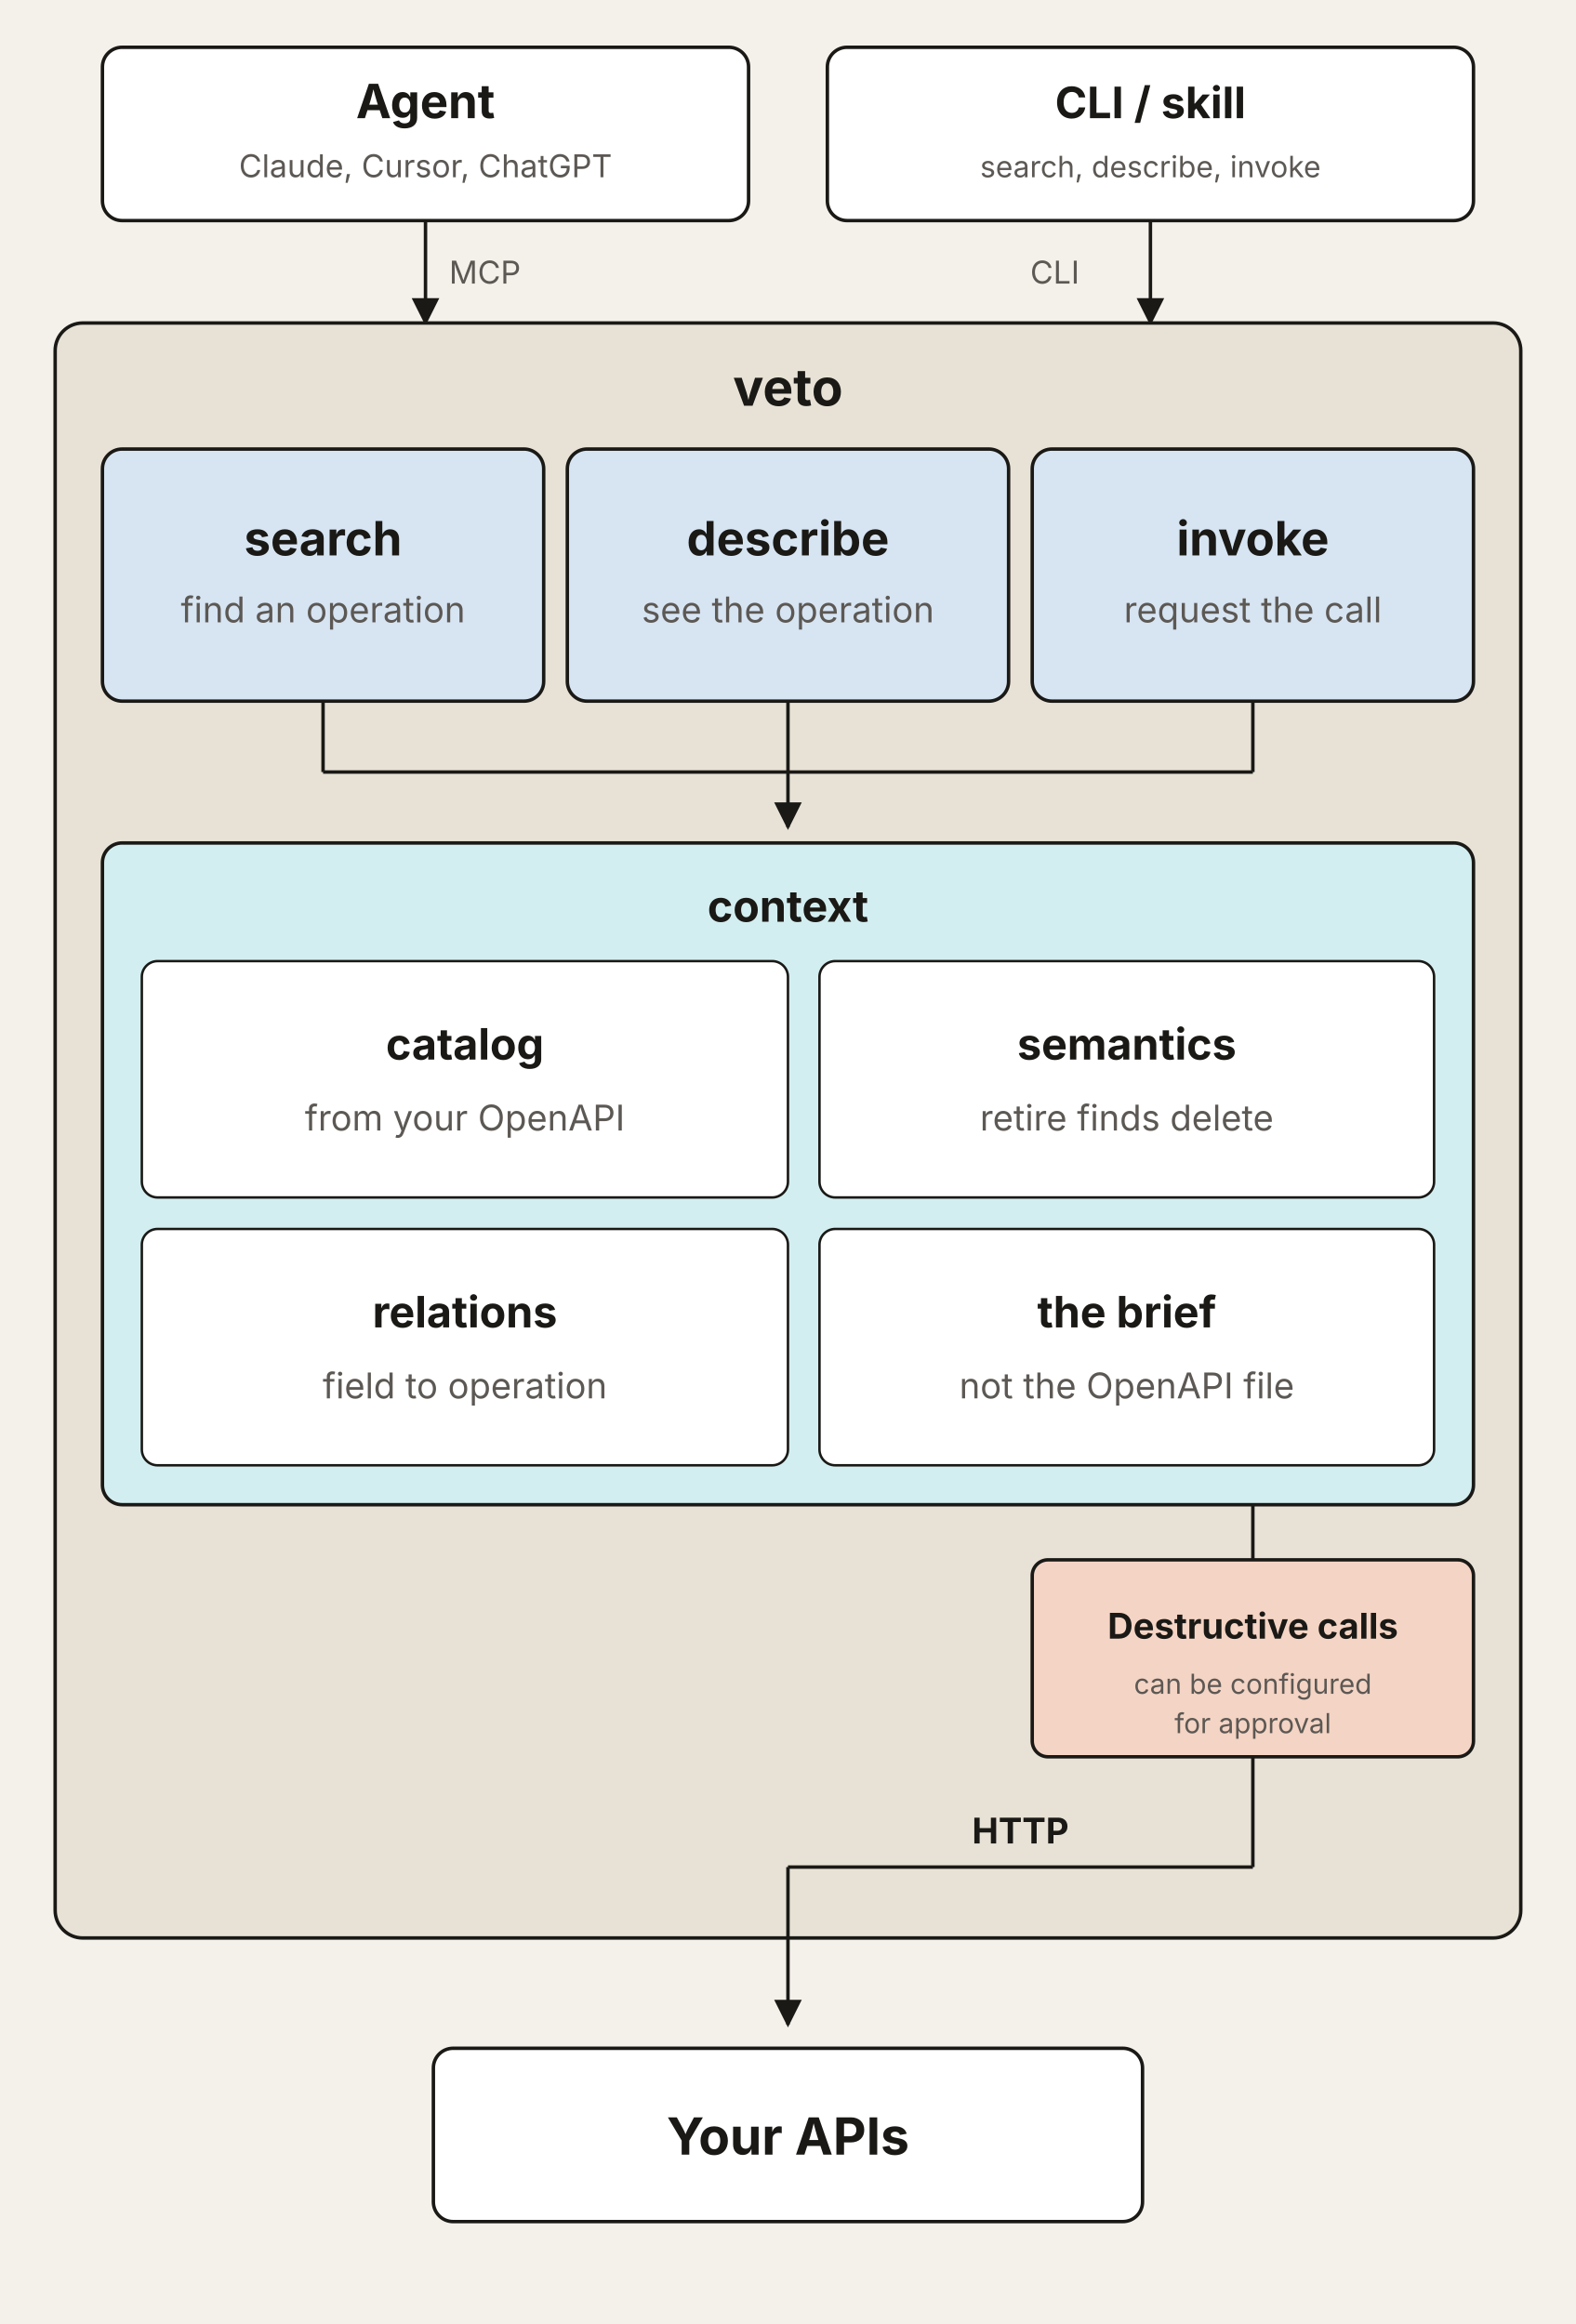
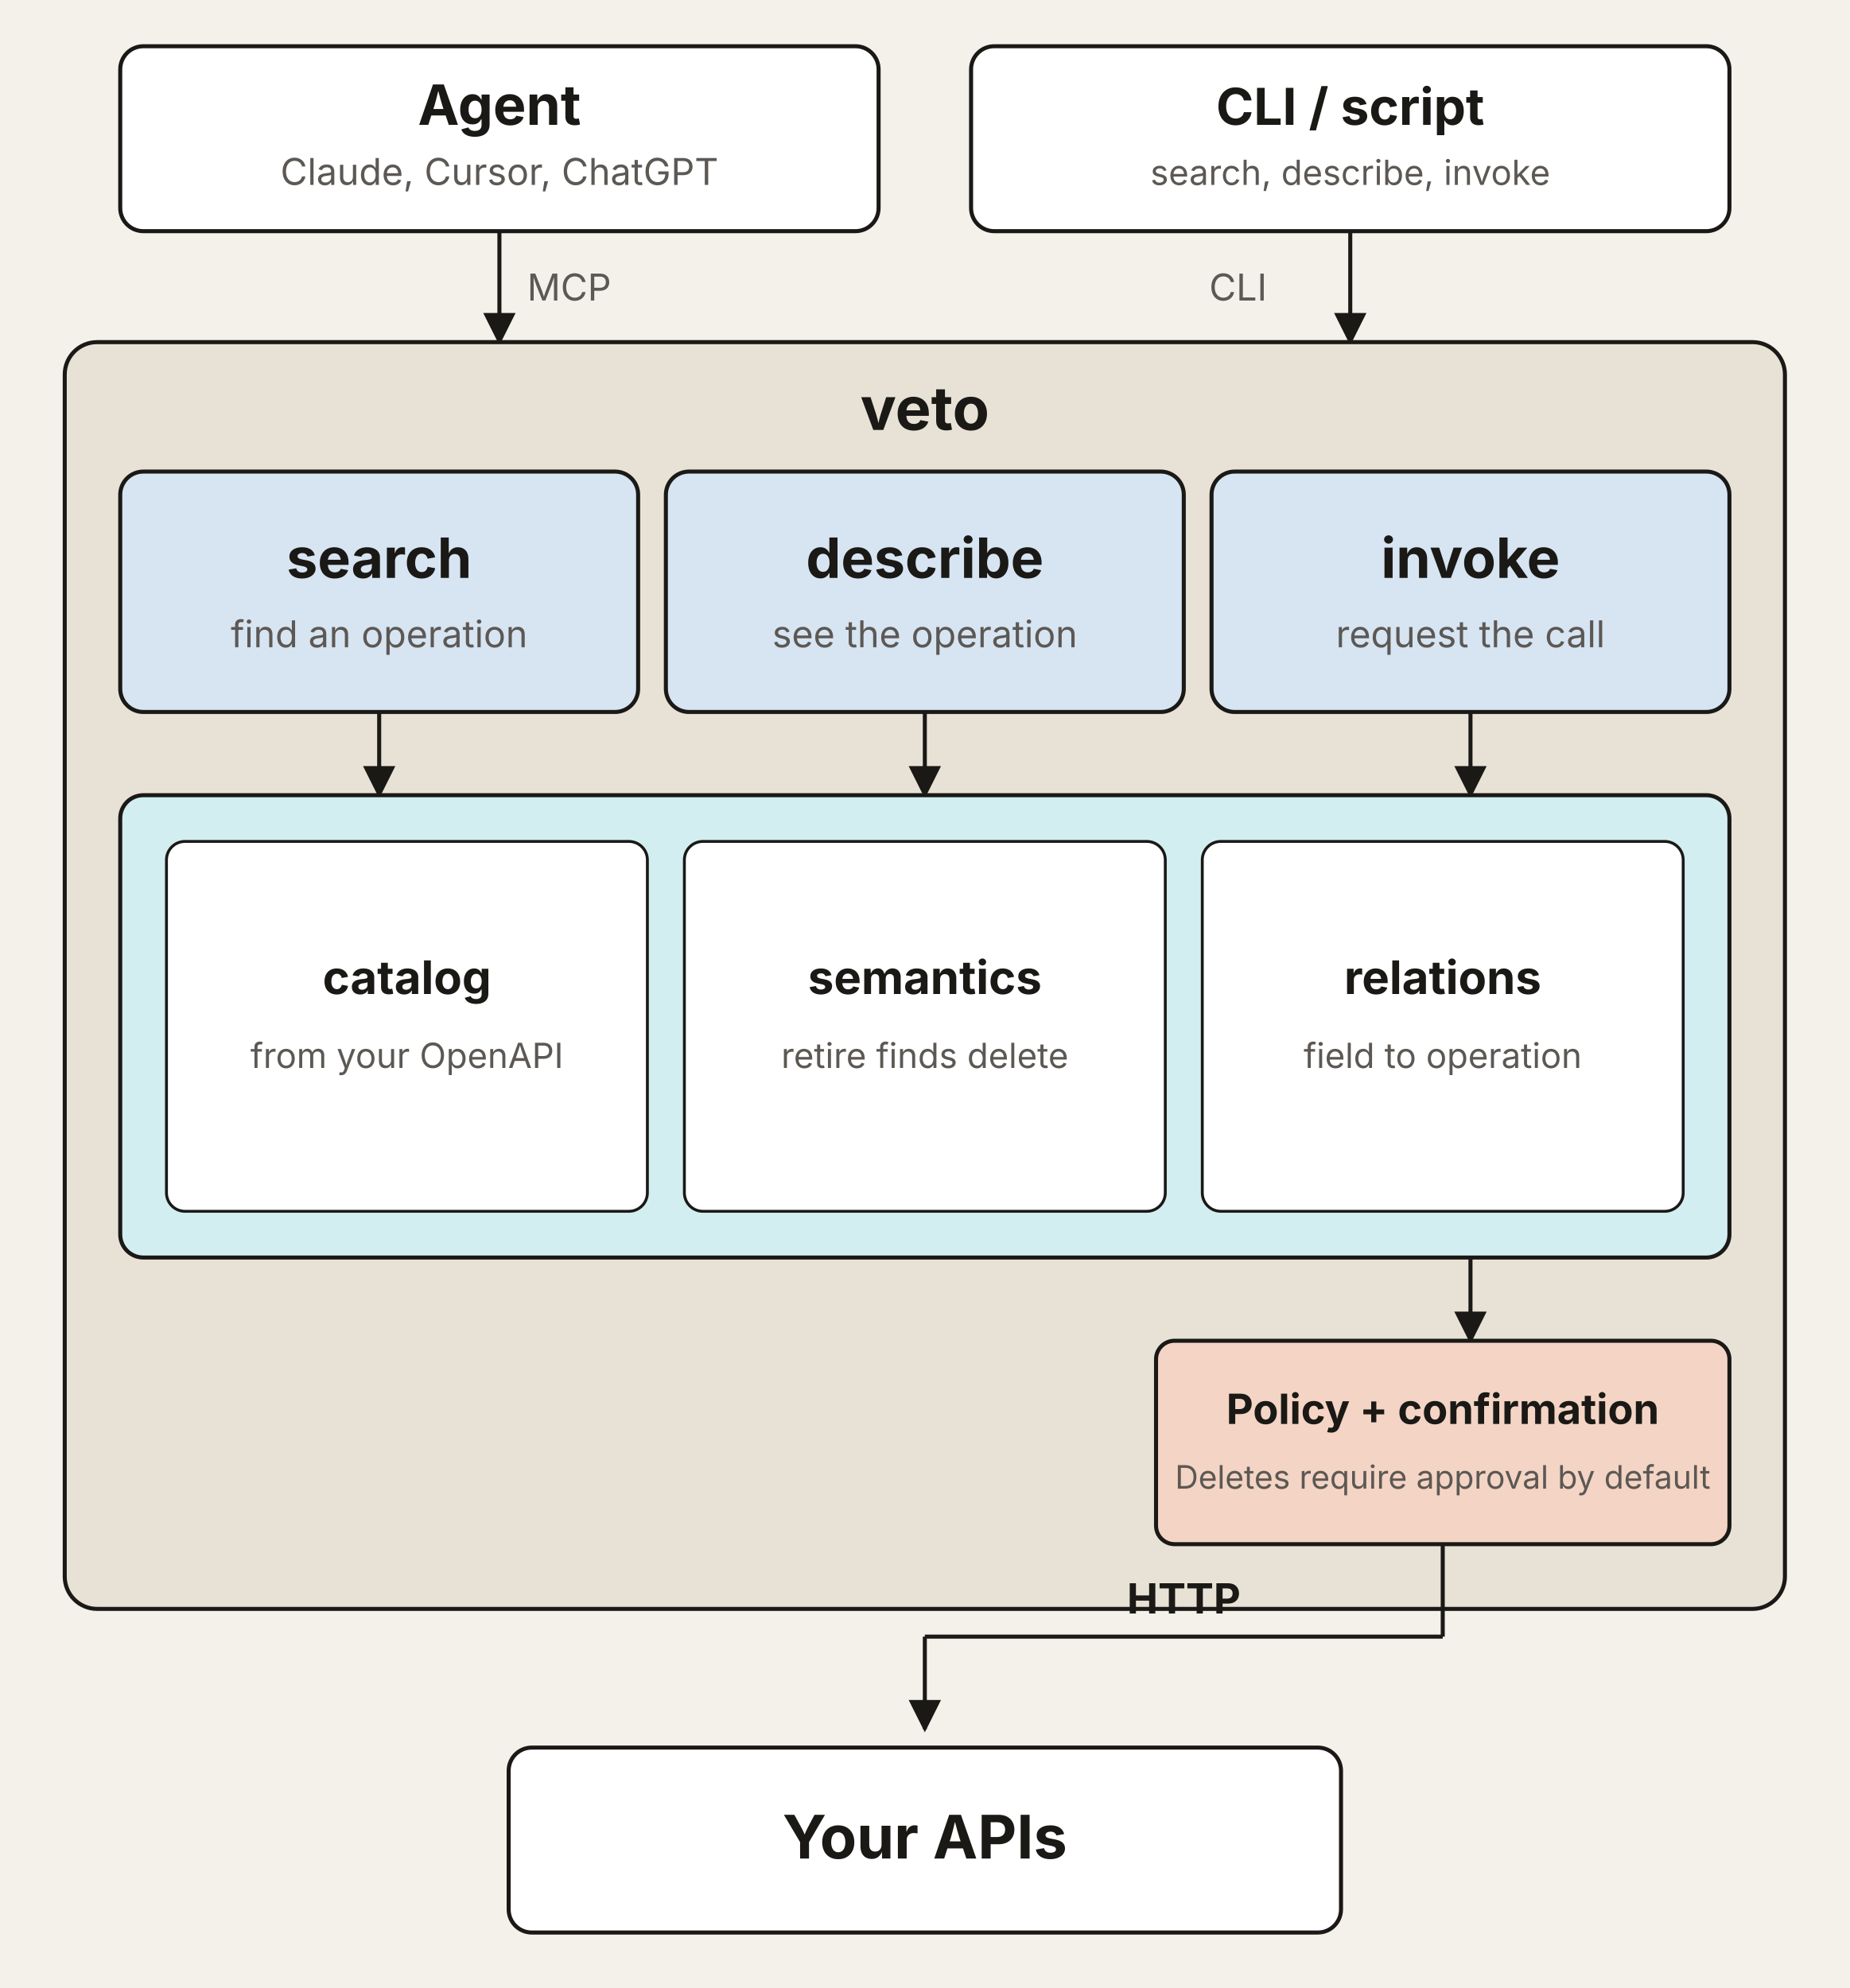
- <svg xmlns="http://www.w3.org/2000/svg" width="800" height="1180" viewBox="0 0 800 1180" role="img" aria-labelledby="veto-runtime-title">
+ <svg xmlns="http://www.w3.org/2000/svg" width="800" height="860" viewBox="0 0 800 860" role="img" aria-labelledby="veto-runtime-title">
  <defs>
    <marker id="veto-runtime-arrow" viewBox="0 0 10 10" refX="9" refY="5" markerWidth="8" markerHeight="8" orient="auto-start-reverse">
      <path d="M 0 0 L 10 5 L 0 10 z" fill="#1A1916" />
    </marker>
  </defs>
-   <rect width="800" height="1180" fill="#F4F1EA" />
+   <rect width="800" height="860" fill="#F4F1EA" />
  <g font-family="ui-sans-serif, system-ui, -apple-system, sans-serif" fill="#1A1916">
-     <rect x="52" y="24" width="328" height="88" rx="10" fill="#FFFFFF" stroke="#1A1916" stroke-width="1.75" />
-     <text x="216" y="60" text-anchor="middle" font-size="24" font-weight="650">Agent</text>
-     <text x="216" y="90" text-anchor="middle" font-size="16" fill="#5C5854">Claude, Cursor, ChatGPT</text>
-     <rect x="420" y="24" width="328" height="88" rx="10" fill="#FFFFFF" stroke="#1A1916" stroke-width="1.75" />
-     <text x="584" y="60" text-anchor="middle" font-size="22" font-weight="650">CLI / skill</text>
-     <text x="584" y="90" text-anchor="middle" font-size="15" fill="#5C5854">search, describe, invoke</text>
-     <line x1="216" y1="112" x2="216" y2="164" stroke="#1A1916" stroke-width="1.75" marker-end="url(#veto-runtime-arrow)" />
-     <line x1="584" y1="112" x2="584" y2="164" stroke="#1A1916" stroke-width="1.75" marker-end="url(#veto-runtime-arrow)" />
-     <text x="228" y="144" font-size="16" fill="#5C5854">MCP</text>
-     <text x="548" y="144" text-anchor="end" font-size="16" fill="#5C5854">CLI</text>
-     <rect x="28" y="164" width="744" height="820" rx="14" fill="#E8E2D6" stroke="#1A1916" stroke-width="1.75" />
-     <text x="400" y="206" text-anchor="middle" font-size="26" font-weight="650">veto</text>
-     <rect x="52" y="228" width="224" height="128" rx="10" fill="#D7E4F2" stroke="#1A1916" stroke-width="1.75" />
-     <text x="164" y="282" text-anchor="middle" font-size="24" font-weight="650">search</text>
-     <text x="164" y="316" text-anchor="middle" font-size="18" fill="#5C5854">find an operation</text>
-     <rect x="288" y="228" width="224" height="128" rx="10" fill="#D7E4F2" stroke="#1A1916" stroke-width="1.75" />
-     <text x="400" y="282" text-anchor="middle" font-size="24" font-weight="650">describe</text>
-     <text x="400" y="316" text-anchor="middle" font-size="18" fill="#5C5854">see the operation</text>
-     <rect x="524" y="228" width="224" height="128" rx="10" fill="#D7E4F2" stroke="#1A1916" stroke-width="1.75" />
-     <text x="636" y="282" text-anchor="middle" font-size="24" font-weight="650">invoke</text>
-     <text x="636" y="316" text-anchor="middle" font-size="18" fill="#5C5854">request the call</text>
-     <line x1="164" y1="356" x2="164" y2="392" stroke="#1A1916" stroke-width="1.75" />
-     <line x1="400" y1="356" x2="400" y2="392" stroke="#1A1916" stroke-width="1.75" />
-     <line x1="636" y1="356" x2="636" y2="392" stroke="#1A1916" stroke-width="1.75" />
-     <line x1="164" y1="392" x2="636" y2="392" stroke="#1A1916" stroke-width="1.75" />
-     <line x1="400" y1="392" x2="400" y2="420" stroke="#1A1916" stroke-width="1.75" marker-end="url(#veto-runtime-arrow)" />
-     <rect x="52" y="428" width="696" height="336" rx="10" fill="#D3EEF0" stroke="#1A1916" stroke-width="1.75" />
-     <text x="400" y="468" text-anchor="middle" font-size="22" font-weight="650">context</text>
-     <rect x="72" y="488" width="328" height="120" rx="8" fill="#FFFFFF" stroke="#1A1916" stroke-width="1.25" />
-     <text x="236" y="538" text-anchor="middle" font-size="22" font-weight="650">catalog</text>
-     <text x="236" y="574" text-anchor="middle" font-size="18" fill="#5C5854">from your OpenAPI</text>
-     <rect x="416" y="488" width="312" height="120" rx="8" fill="#FFFFFF" stroke="#1A1916" stroke-width="1.25" />
-     <text x="572" y="538" text-anchor="middle" font-size="22" font-weight="650">semantics</text>
-     <text x="572" y="574" text-anchor="middle" font-size="18" fill="#5C5854">retire finds delete</text>
-     <rect x="72" y="624" width="328" height="120" rx="8" fill="#FFFFFF" stroke="#1A1916" stroke-width="1.25" />
-     <text x="236" y="674" text-anchor="middle" font-size="22" font-weight="650">relations</text>
-     <text x="236" y="710" text-anchor="middle" font-size="18" fill="#5C5854">field to operation</text>
-     <rect x="416" y="624" width="312" height="120" rx="8" fill="#FFFFFF" stroke="#1A1916" stroke-width="1.25" />
-     <text x="572" y="674" text-anchor="middle" font-size="22" font-weight="650">the brief</text>
-     <text x="572" y="710" text-anchor="middle" font-size="18" fill="#5C5854">not the OpenAPI file</text>
-     <line x1="636" y1="764" x2="636" y2="792" stroke="#1A1916" stroke-width="1.75" />
-     <rect x="524" y="792" width="224" height="100" rx="8" fill="#F4D4C4" stroke="#1A1916" stroke-width="1.75" />
-     <text x="636" y="832" text-anchor="middle" font-size="18" font-weight="650">Destructive calls</text>
-     <text x="636" y="860" text-anchor="middle" font-size="14" fill="#5C5854">can be configured</text>
-     <text x="636" y="880" text-anchor="middle" font-size="14" fill="#5C5854">for approval</text>
-     <line x1="636" y1="892" x2="636" y2="948" stroke="#1A1916" stroke-width="1.75" />
-     <line x1="636" y1="948" x2="400" y2="948" stroke="#1A1916" stroke-width="1.75" />
-     <text x="518" y="936" text-anchor="middle" font-size="18" font-weight="650">HTTP</text>
+     <rect x="52" y="20" width="328" height="80" rx="10" fill="#FFFFFF" stroke="#1A1916" stroke-width="1.75" />
+     <text x="216" y="54" text-anchor="middle" font-size="24" font-weight="650">Agent</text>
+     <text x="216" y="80" text-anchor="middle" font-size="16" fill="#5C5854">Claude, Cursor, ChatGPT</text>
+     <rect x="420" y="20" width="328" height="80" rx="10" fill="#FFFFFF" stroke="#1A1916" stroke-width="1.75" />
+     <text x="584" y="54" text-anchor="middle" font-size="22" font-weight="650">CLI / script</text>
+     <text x="584" y="80" text-anchor="middle" font-size="15" fill="#5C5854">search, describe, invoke</text>
+     <line x1="216" y1="100" x2="216" y2="148" stroke="#1A1916" stroke-width="1.75" marker-end="url(#veto-runtime-arrow)" />
+     <line x1="584" y1="100" x2="584" y2="148" stroke="#1A1916" stroke-width="1.75" marker-end="url(#veto-runtime-arrow)" />
+     <text x="228" y="130" font-size="16" fill="#5C5854">MCP</text>
+     <text x="548" y="130" text-anchor="end" font-size="16" fill="#5C5854">CLI</text>
+     <rect x="28" y="148" width="744" height="548" rx="14" fill="#E8E2D6" stroke="#1A1916" stroke-width="1.75" />
+     <text x="400" y="186" text-anchor="middle" font-size="26" font-weight="650">veto</text>
+     <rect x="52" y="204" width="224" height="104" rx="10" fill="#D7E4F2" stroke="#1A1916" stroke-width="1.75" />
+     <text x="164" y="250" text-anchor="middle" font-size="24" font-weight="650">search</text>
+     <text x="164" y="280" text-anchor="middle" font-size="16" fill="#5C5854">find an operation</text>
+     <rect x="288" y="204" width="224" height="104" rx="10" fill="#D7E4F2" stroke="#1A1916" stroke-width="1.75" />
+     <text x="400" y="250" text-anchor="middle" font-size="24" font-weight="650">describe</text>
+     <text x="400" y="280" text-anchor="middle" font-size="16" fill="#5C5854">see the operation</text>
+     <rect x="524" y="204" width="224" height="104" rx="10" fill="#D7E4F2" stroke="#1A1916" stroke-width="1.75" />
+     <text x="636" y="250" text-anchor="middle" font-size="24" font-weight="650">invoke</text>
+     <text x="636" y="280" text-anchor="middle" font-size="16" fill="#5C5854">request the call</text>
+     <line x1="164" y1="308" x2="164" y2="344" stroke="#1A1916" stroke-width="1.75" marker-end="url(#veto-runtime-arrow)" />
+     <line x1="400" y1="308" x2="400" y2="344" stroke="#1A1916" stroke-width="1.75" marker-end="url(#veto-runtime-arrow)" />
+     <line x1="636" y1="308" x2="636" y2="344" stroke="#1A1916" stroke-width="1.75" marker-end="url(#veto-runtime-arrow)" />
+     <rect x="52" y="344" width="696" height="200" rx="10" fill="#D3EEF0" stroke="#1A1916" stroke-width="1.75" />
+     <rect x="72" y="364" width="208" height="160" rx="8" fill="#FFFFFF" stroke="#1A1916" stroke-width="1.25" />
+     <text x="176" y="430" text-anchor="middle" font-size="20" font-weight="650">catalog</text>
+     <text x="176" y="462" text-anchor="middle" font-size="15" fill="#5C5854">from your OpenAPI</text>
+     <rect x="296" y="364" width="208" height="160" rx="8" fill="#FFFFFF" stroke="#1A1916" stroke-width="1.25" />
+     <text x="400" y="430" text-anchor="middle" font-size="20" font-weight="650">semantics</text>
+     <text x="400" y="462" text-anchor="middle" font-size="15" fill="#5C5854">retire finds delete</text>
+     <rect x="520" y="364" width="208" height="160" rx="8" fill="#FFFFFF" stroke="#1A1916" stroke-width="1.25" />
+     <text x="624" y="430" text-anchor="middle" font-size="20" font-weight="650">relations</text>
+     <text x="624" y="462" text-anchor="middle" font-size="15" fill="#5C5854">field to operation</text>
+     <line x1="636" y1="544" x2="636" y2="580" stroke="#1A1916" stroke-width="1.75" marker-end="url(#veto-runtime-arrow)" />
+     <rect x="500" y="580" width="248" height="88" rx="8" fill="#F4D4C4" stroke="#1A1916" stroke-width="1.75" />
+     <text x="624" y="616" text-anchor="middle" font-size="18" font-weight="650">Policy + confirmation</text>
+     <text x="624" y="644" text-anchor="middle" font-size="14" fill="#5C5854">Deletes require approval by default</text>
  </g>
-   <line x1="400" y1="948" x2="400" y2="1028" stroke="#1A1916" stroke-width="1.75" marker-end="url(#veto-runtime-arrow)" />
-   <rect x="220" y="1040" width="360" height="88" rx="10" fill="#FFFFFF" stroke="#1A1916" stroke-width="1.75" />
-   <text x="400" y="1094" text-anchor="middle" font-family="ui-sans-serif, system-ui, -apple-system, sans-serif" font-size="26" font-weight="650" fill="#1A1916">Your APIs</text>
+   <line x1="624" y1="668" x2="624" y2="708" stroke="#1A1916" stroke-width="1.75" />
+   <line x1="624" y1="708" x2="400" y2="708" stroke="#1A1916" stroke-width="1.75" />
+   <text x="512" y="698" text-anchor="middle" font-family="ui-sans-serif, system-ui, -apple-system, sans-serif" font-size="18" font-weight="650" fill="#1A1916">HTTP</text>
+   <line x1="400" y1="708" x2="400" y2="748" stroke="#1A1916" stroke-width="1.75" marker-end="url(#veto-runtime-arrow)" />
+   <rect x="220" y="756" width="360" height="80" rx="10" fill="#FFFFFF" stroke="#1A1916" stroke-width="1.75" />
+   <text x="400" y="804" text-anchor="middle" font-family="ui-sans-serif, system-ui, -apple-system, sans-serif" font-size="26" font-weight="650" fill="#1A1916">Your APIs</text>
</svg>
